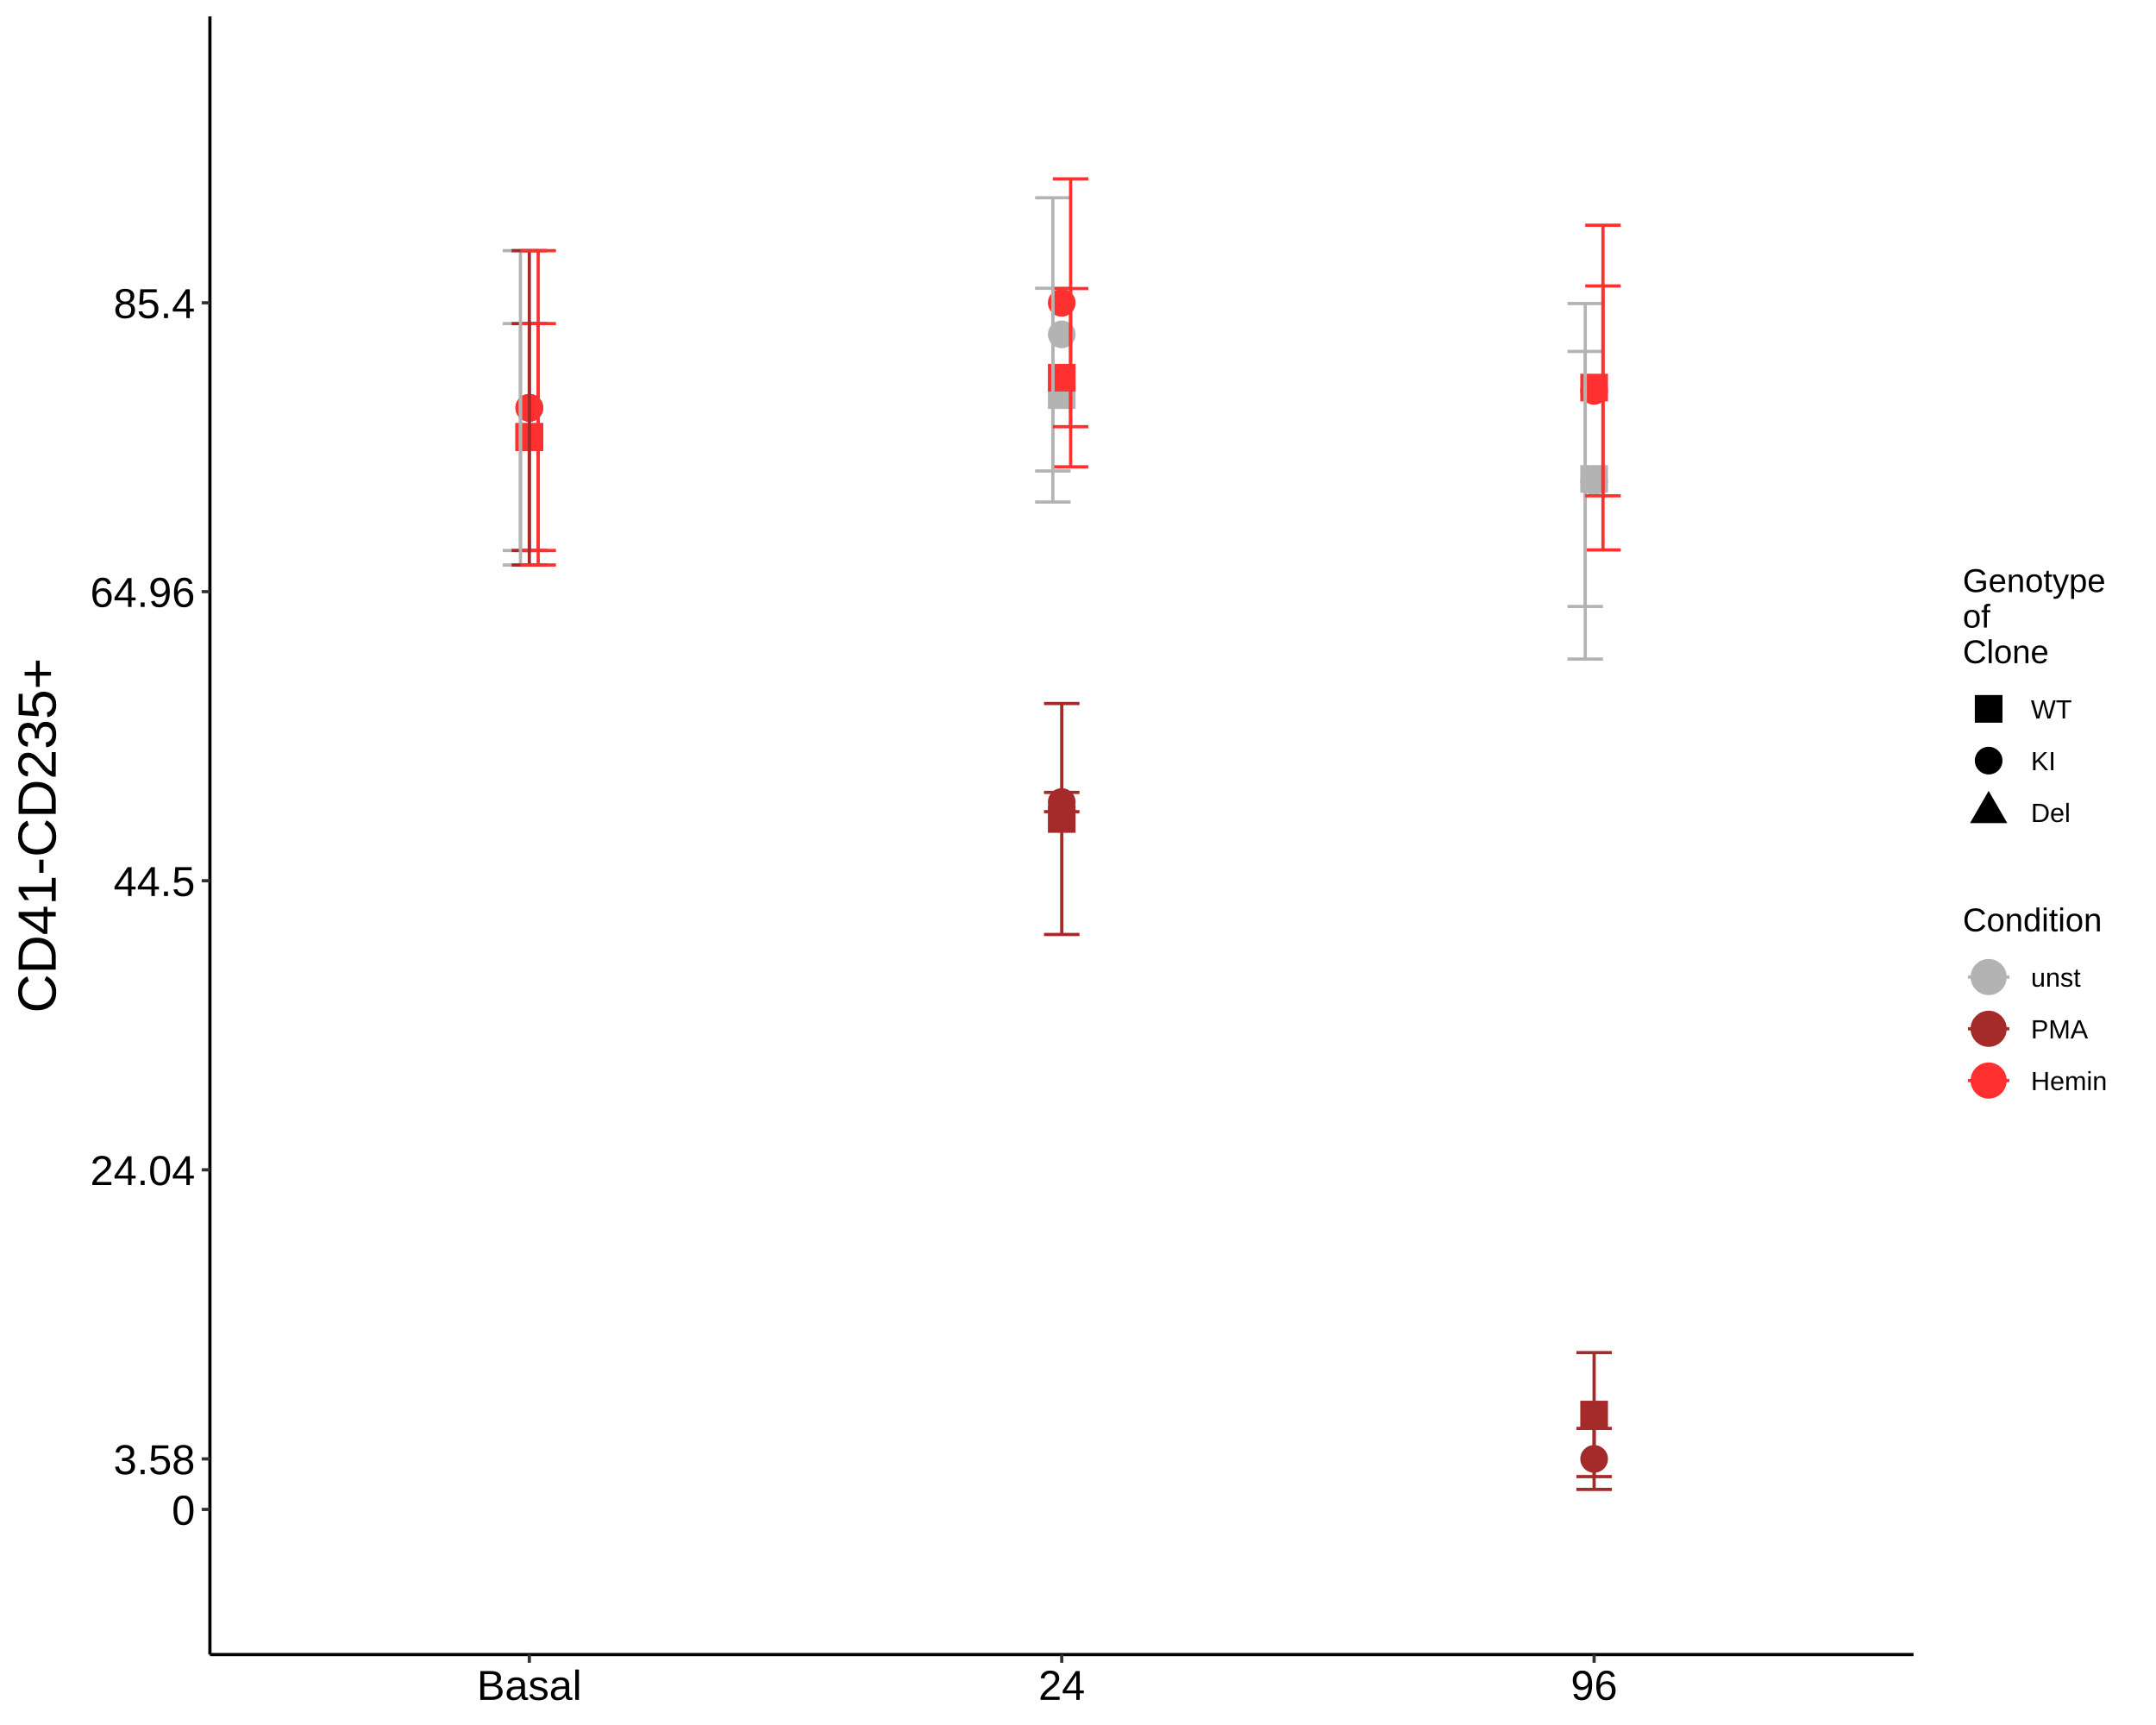
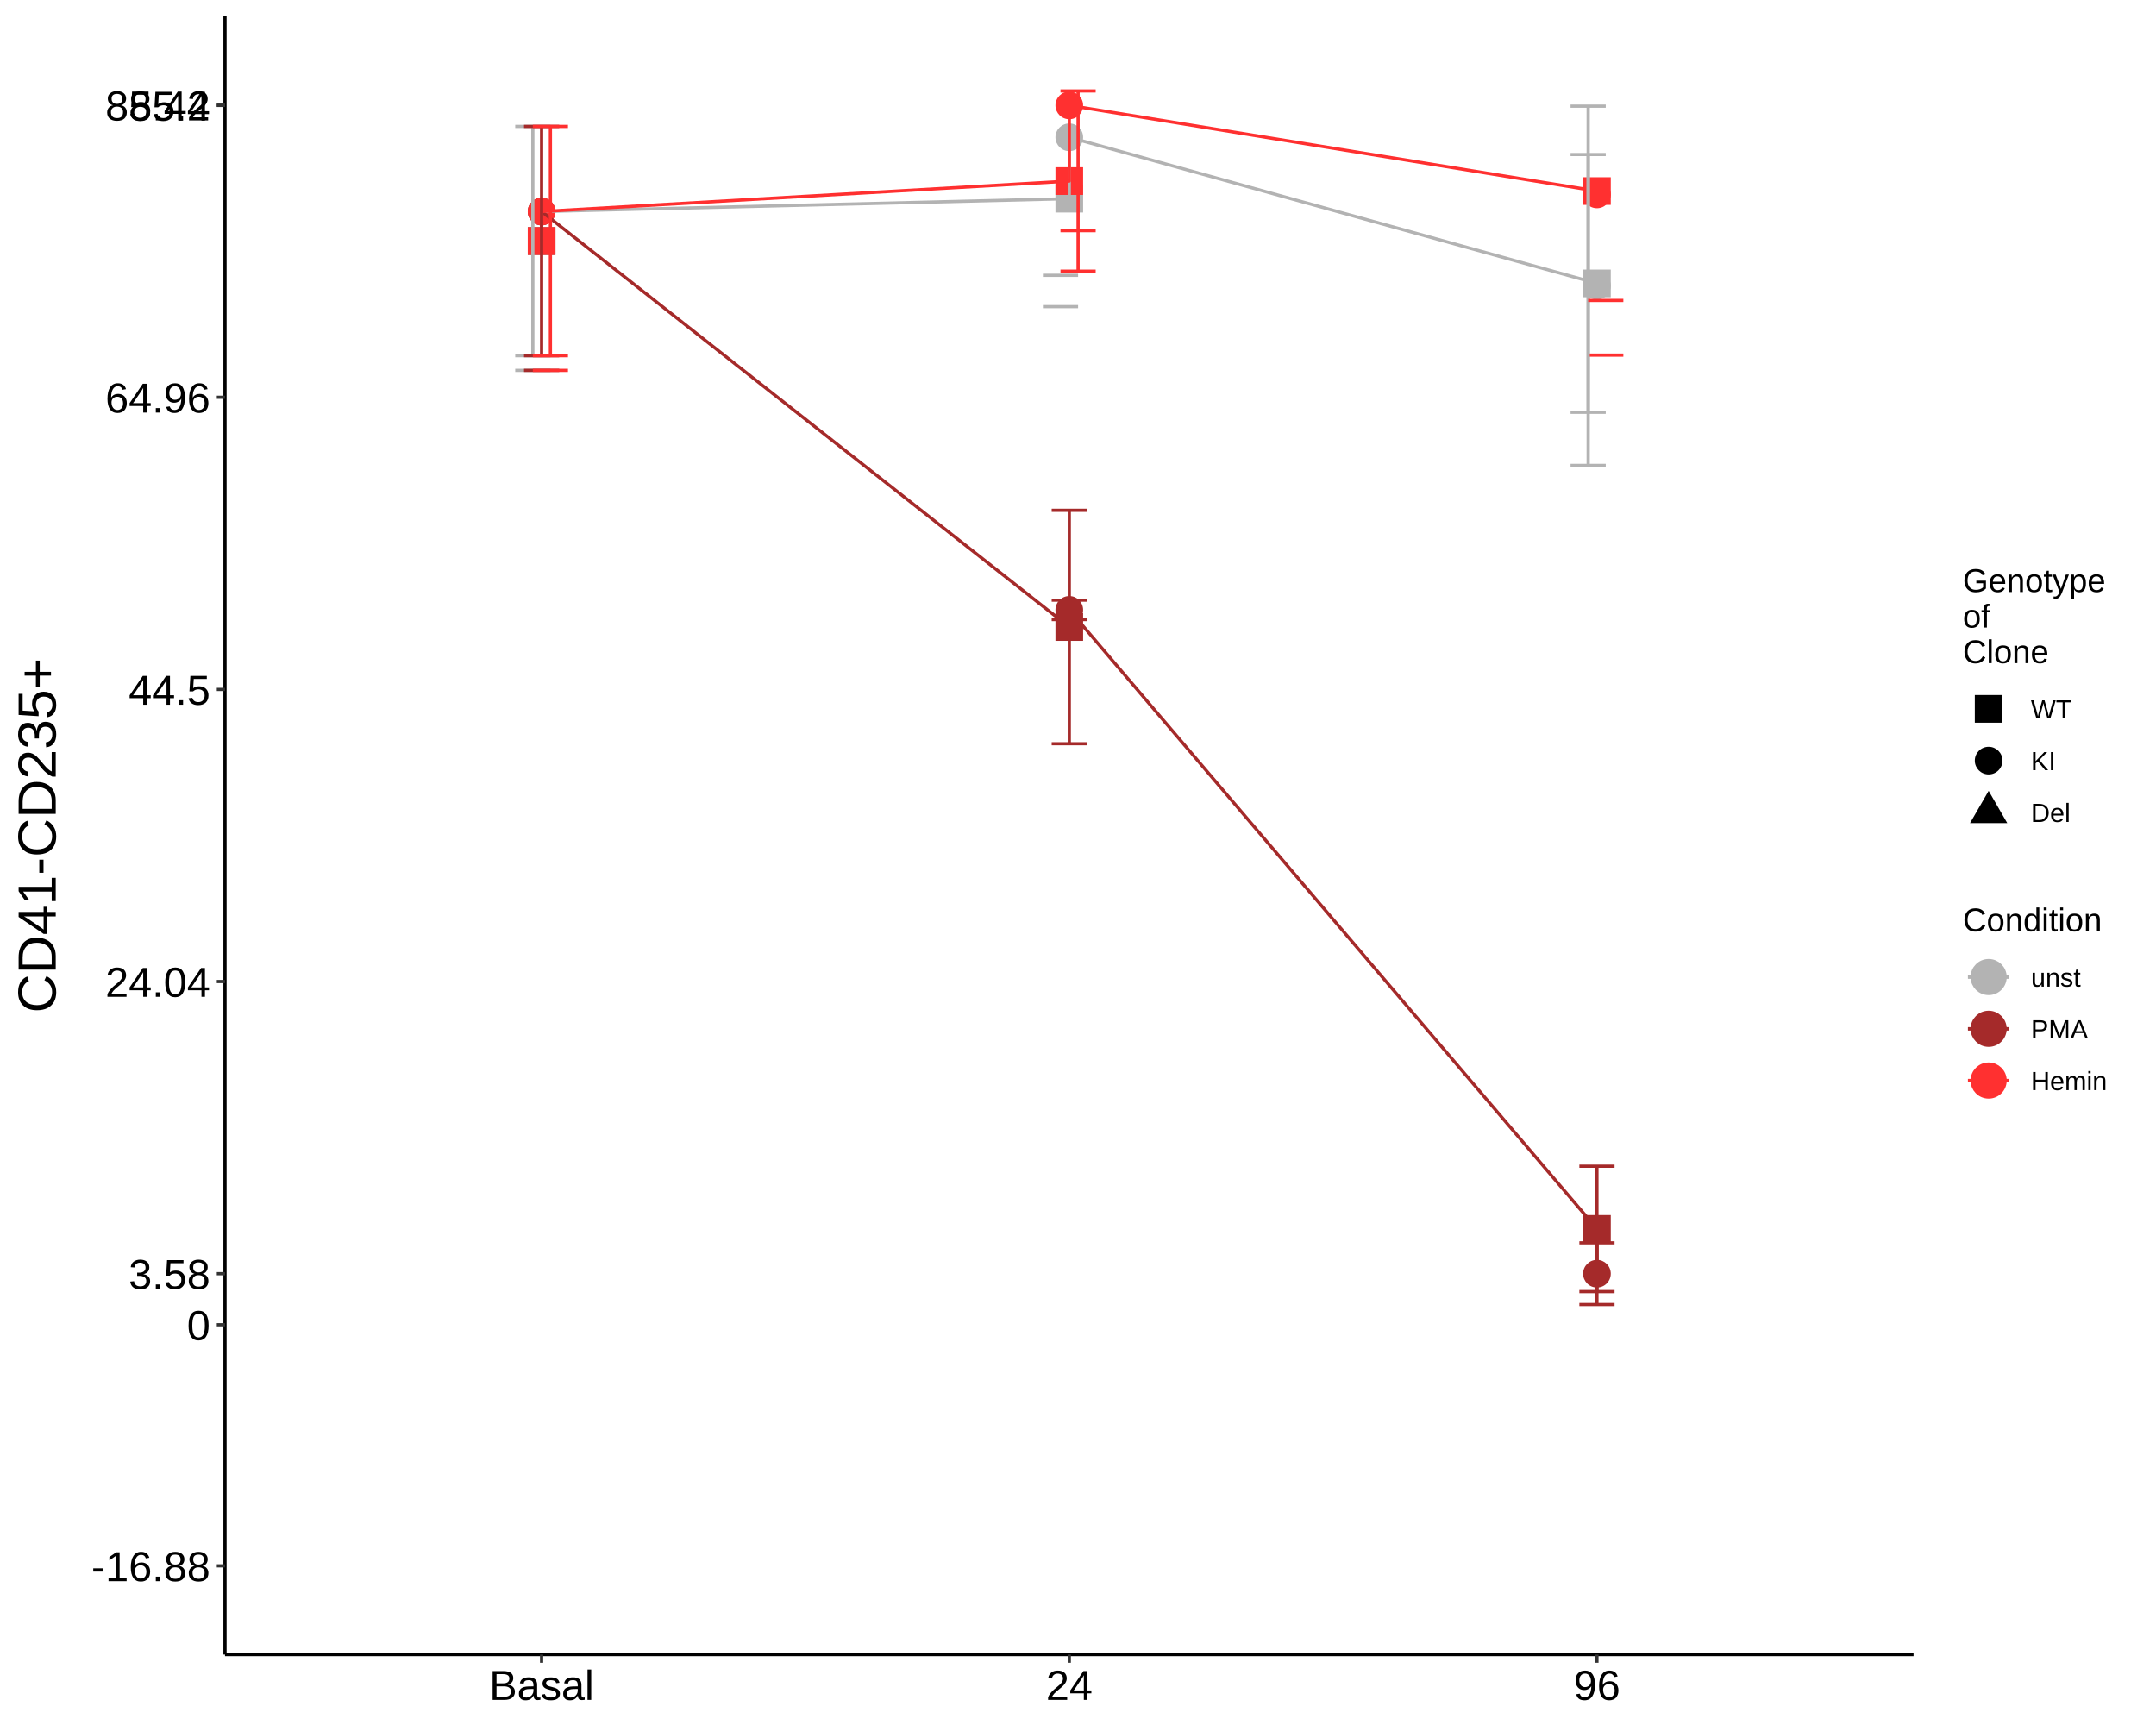
<svg xmlns="http://www.w3.org/2000/svg" class="svglite" width="720.00pt" height="576.00pt" viewBox="0 0 720.00 576.00">
  <defs>
    <style type="text/css">
    .svglite line, .svglite polyline, .svglite polygon, .svglite path, .svglite rect, .svglite circle {
      fill: none;
      stroke: #000000;
      stroke-linecap: round;
      stroke-linejoin: round;
      stroke-miterlimit: 10.00;
    }
  </style>
  </defs>
  <rect width="100%" height="100%" style="stroke: none; fill: #FFFFFF;" />
  <defs>
    <clipPath id="cpMC4wMHw3MjAuMDB8MC4wMHw1NzYuMDA=">
      <rect x="0.00" y="0.00" width="720.00" height="576.00" />
    </clipPath>
  </defs>
  <g clip-path="url(#cpMC4wMHw3MjAuMDB8MC4wMHw1NzYuMDA=)">
    <rect x="0" y="0.00" width="720.00" height="576.00" style="stroke-width: 1.07; stroke: #FFFFFF; fill: #FFFFFF;" />
  </g>
  <defs>
-     <clipPath id="cpNzAuMTB8NjM5LjAzfDUuNDh8NTUyLjQ4">
-       <rect x="70.10" y="5.48" width="568.94" height="547.00" />
+     <clipPath id="cpNzUuMTR8NjM5LjAzfDUuNDh8NTUyLjQ4">
+       <rect x="75.14" y="5.48" width="563.89" height="547.00" />
    </clipPath>
  </defs>
-   <g clip-path="url(#cpNzAuMTB8NjM5LjAzfDUuNDh8NTUyLjQ4)">
-     <rect x="70.10" y="5.48" width="568.94" height="547.00" style="stroke-width: 1.07; stroke: none; fill: #FFFFFF;" />
-     <polygon points="172.15,150.55 181.39,150.55 181.39,141.31 172.15,141.31 " style="stroke-width: 2.83; stroke: none; fill: #B3B3B3;" />
-     <polygon points="349.95,136.55 359.18,136.55 359.18,127.32 349.95,127.32 " style="stroke-width: 2.83; stroke: none; fill: #B3B3B3;" />
-     <polygon points="527.74,164.55 536.98,164.55 536.98,155.31 527.74,155.31 " style="stroke-width: 2.83; stroke: none; fill: #B3B3B3;" />
-     <polygon points="172.15,150.55 181.39,150.55 181.39,141.31 172.15,141.31 " style="stroke-width: 2.83; stroke: none; fill: #A52A2A;" />
-     <polygon points="349.95,278.09 359.18,278.09 359.18,268.86 349.95,268.86 " style="stroke-width: 2.83; stroke: none; fill: #A52A2A;" />
-     <polygon points="527.74,476.97 536.98,476.97 536.98,467.73 527.74,467.73 " style="stroke-width: 2.83; stroke: none; fill: #A52A2A;" />
-     <polygon points="172.15,150.55 181.39,150.55 181.39,141.31 172.15,141.31 " style="stroke-width: 2.83; stroke: none; fill: #FF3030;" />
-     <polygon points="349.95,130.74 359.18,130.74 359.18,121.50 349.95,121.50 " style="stroke-width: 2.83; stroke: none; fill: #FF3030;" />
-     <polygon points="527.74,134.04 536.98,134.04 536.98,124.80 527.74,124.80 " style="stroke-width: 2.83; stroke: none; fill: #FF3030;" />
-     <circle cx="176.77" cy="136.18" r="4.62" style="stroke-width: 2.83; stroke: none; fill: #B3B3B3;" />
-     <circle cx="354.57" cy="111.65" r="4.62" style="stroke-width: 2.83; stroke: none; fill: #B3B3B3;" />
-     <circle cx="532.36" cy="160.72" r="4.62" style="stroke-width: 2.83; stroke: none; fill: #B3B3B3;" />
-     <circle cx="176.77" cy="136.18" r="4.62" style="stroke-width: 2.83; stroke: none; fill: #A52A2A;" />
-     <circle cx="354.57" cy="267.81" r="4.62" style="stroke-width: 2.83; stroke: none; fill: #A52A2A;" />
-     <circle cx="532.36" cy="487.15" r="4.62" style="stroke-width: 2.83; stroke: none; fill: #A52A2A;" />
-     <circle cx="176.77" cy="136.18" r="4.62" style="stroke-width: 2.83; stroke: none; fill: #FF3030;" />
-     <circle cx="354.57" cy="101.11" r="4.62" style="stroke-width: 2.83; stroke: none; fill: #FF3030;" />
-     <circle cx="532.36" cy="130.52" r="4.62" style="stroke-width: 2.83; stroke: none; fill: #FF3030;" />
-     <polyline points="167.88,108.05 179.73,108.05 " style="stroke-width: 1.07; stroke: #B3B3B3; stroke-linecap: butt;" />
-     <polyline points="173.81,108.05 173.81,183.82 " style="stroke-width: 1.07; stroke: #B3B3B3; stroke-linecap: butt;" />
-     <polyline points="167.88,183.82 179.73,183.82 " style="stroke-width: 1.07; stroke: #B3B3B3; stroke-linecap: butt;" />
-     <polyline points="345.68,96.25 357.53,96.25 " style="stroke-width: 1.07; stroke: #B3B3B3; stroke-linecap: butt;" />
-     <polyline points="351.60,96.25 351.60,167.63 " style="stroke-width: 1.07; stroke: #B3B3B3; stroke-linecap: butt;" />
-     <polyline points="345.68,167.63 357.53,167.63 " style="stroke-width: 1.07; stroke: #B3B3B3; stroke-linecap: butt;" />
-     <polyline points="523.47,117.35 535.32,117.35 " style="stroke-width: 1.07; stroke: #B3B3B3; stroke-linecap: butt;" />
-     <polyline points="529.40,117.35 529.40,202.51 " style="stroke-width: 1.07; stroke: #B3B3B3; stroke-linecap: butt;" />
-     <polyline points="523.47,202.51 535.32,202.51 " style="stroke-width: 1.07; stroke: #B3B3B3; stroke-linecap: butt;" />
-     <polyline points="170.85,108.05 182.70,108.05 " style="stroke-width: 1.07; stroke: #A52A2A; stroke-linecap: butt;" />
-     <polyline points="176.77,108.05 176.77,183.82 " style="stroke-width: 1.07; stroke: #A52A2A; stroke-linecap: butt;" />
-     <polyline points="170.85,183.82 182.70,183.82 " style="stroke-width: 1.07; stroke: #A52A2A; stroke-linecap: butt;" />
-     <polyline points="348.64,234.91 360.49,234.91 " style="stroke-width: 1.07; stroke: #A52A2A; stroke-linecap: butt;" />
-     <polyline points="354.57,234.91 354.57,312.04 " style="stroke-width: 1.07; stroke: #A52A2A; stroke-linecap: butt;" />
-     <polyline points="348.64,312.04 360.49,312.04 " style="stroke-width: 1.07; stroke: #A52A2A; stroke-linecap: butt;" />
-     <polyline points="526.43,451.65 538.29,451.65 " style="stroke-width: 1.07; stroke: #A52A2A; stroke-linecap: butt;" />
-     <polyline points="532.36,451.65 532.36,493.06 " style="stroke-width: 1.07; stroke: #A52A2A; stroke-linecap: butt;" />
-     <polyline points="526.43,493.06 538.29,493.06 " style="stroke-width: 1.07; stroke: #A52A2A; stroke-linecap: butt;" />
-     <polyline points="173.81,108.05 185.66,108.05 " style="stroke-width: 1.07; stroke: #FF3030; stroke-linecap: butt;" />
-     <polyline points="179.73,108.05 179.73,183.82 " style="stroke-width: 1.07; stroke: #FF3030; stroke-linecap: butt;" />
-     <polyline points="173.81,183.82 185.66,183.82 " style="stroke-width: 1.07; stroke: #FF3030; stroke-linecap: butt;" />
-     <polyline points="351.60,96.35 363.45,96.35 " style="stroke-width: 1.07; stroke: #FF3030; stroke-linecap: butt;" />
-     <polyline points="357.53,96.35 357.53,155.89 " style="stroke-width: 1.07; stroke: #FF3030; stroke-linecap: butt;" />
-     <polyline points="351.60,155.89 363.45,155.89 " style="stroke-width: 1.07; stroke: #FF3030; stroke-linecap: butt;" />
-     <polyline points="529.40,75.21 541.25,75.21 " style="stroke-width: 1.07; stroke: #FF3030; stroke-linecap: butt;" />
-     <polyline points="535.32,75.21 535.32,183.63 " style="stroke-width: 1.07; stroke: #FF3030; stroke-linecap: butt;" />
-     <polyline points="529.40,183.63 541.25,183.63 " style="stroke-width: 1.07; stroke: #FF3030; stroke-linecap: butt;" />
-     <polyline points="167.88,83.70 179.73,83.70 " style="stroke-width: 1.07; stroke: #B3B3B3; stroke-linecap: butt;" />
-     <polyline points="173.81,83.70 173.81,188.66 " style="stroke-width: 1.07; stroke: #B3B3B3; stroke-linecap: butt;" />
-     <polyline points="167.88,188.66 179.73,188.66 " style="stroke-width: 1.07; stroke: #B3B3B3; stroke-linecap: butt;" />
-     <polyline points="345.68,66.04 357.53,66.04 " style="stroke-width: 1.07; stroke: #B3B3B3; stroke-linecap: butt;" />
-     <polyline points="351.60,66.04 351.60,157.26 " style="stroke-width: 1.07; stroke: #B3B3B3; stroke-linecap: butt;" />
-     <polyline points="345.68,157.26 357.53,157.26 " style="stroke-width: 1.07; stroke: #B3B3B3; stroke-linecap: butt;" />
-     <polyline points="523.47,101.36 535.32,101.36 " style="stroke-width: 1.07; stroke: #B3B3B3; stroke-linecap: butt;" />
-     <polyline points="529.40,101.36 529.40,220.07 " style="stroke-width: 1.07; stroke: #B3B3B3; stroke-linecap: butt;" />
-     <polyline points="523.47,220.07 535.32,220.07 " style="stroke-width: 1.07; stroke: #B3B3B3; stroke-linecap: butt;" />
-     <polyline points="170.85,83.70 182.70,83.70 " style="stroke-width: 1.07; stroke: #A52A2A; stroke-linecap: butt;" />
-     <polyline points="176.77,83.70 176.77,188.66 " style="stroke-width: 1.07; stroke: #A52A2A; stroke-linecap: butt;" />
-     <polyline points="170.85,188.66 182.70,188.66 " style="stroke-width: 1.07; stroke: #A52A2A; stroke-linecap: butt;" />
-     <polyline points="348.64,264.60 360.49,264.60 " style="stroke-width: 1.07; stroke: #A52A2A; stroke-linecap: butt;" />
-     <polyline points="354.57,264.60 354.57,271.02 " style="stroke-width: 1.07; stroke: #A52A2A; stroke-linecap: butt;" />
-     <polyline points="348.64,271.02 360.49,271.02 " style="stroke-width: 1.07; stroke: #A52A2A; stroke-linecap: butt;" />
-     <polyline points="526.43,476.96 538.29,476.96 " style="stroke-width: 1.07; stroke: #A52A2A; stroke-linecap: butt;" />
-     <polyline points="532.36,476.96 532.36,497.34 " style="stroke-width: 1.07; stroke: #A52A2A; stroke-linecap: butt;" />
-     <polyline points="526.43,497.34 538.29,497.34 " style="stroke-width: 1.07; stroke: #A52A2A; stroke-linecap: butt;" />
-     <polyline points="173.81,83.70 185.66,83.70 " style="stroke-width: 1.07; stroke: #FF3030; stroke-linecap: butt;" />
-     <polyline points="179.73,83.70 179.73,188.66 " style="stroke-width: 1.07; stroke: #FF3030; stroke-linecap: butt;" />
-     <polyline points="173.81,188.66 185.66,188.66 " style="stroke-width: 1.07; stroke: #FF3030; stroke-linecap: butt;" />
-     <polyline points="351.60,59.73 363.45,59.73 " style="stroke-width: 1.07; stroke: #FF3030; stroke-linecap: butt;" />
-     <polyline points="357.53,59.73 357.53,142.49 " style="stroke-width: 1.07; stroke: #FF3030; stroke-linecap: butt;" />
-     <polyline points="351.60,142.49 363.45,142.49 " style="stroke-width: 1.07; stroke: #FF3030; stroke-linecap: butt;" />
-     <polyline points="529.40,95.48 541.25,95.48 " style="stroke-width: 1.07; stroke: #FF3030; stroke-linecap: butt;" />
-     <polyline points="535.32,95.48 535.32,165.56 " style="stroke-width: 1.07; stroke: #FF3030; stroke-linecap: butt;" />
-     <polyline points="529.40,165.56 541.25,165.56 " style="stroke-width: 1.07; stroke: #FF3030; stroke-linecap: butt;" />
+   <g clip-path="url(#cpNzUuMTR8NjM5LjAzfDUuNDh8NTUyLjQ4)">
+     <rect x="75.14" y="5.48" width="563.89" height="547.00" style="stroke-width: 1.07; stroke: none; fill: #FFFFFF;" />
+     <polygon points="176.25,85.10 185.49,85.10 185.49,75.87 176.25,75.87 " style="stroke-width: 2.83; stroke: none; fill: #B3B3B3;" />
+     <polygon points="352.47,70.96 361.71,70.96 361.71,61.72 352.47,61.72 " style="stroke-width: 2.83; stroke: none; fill: #B3B3B3;" />
+     <polygon points="528.69,99.25 537.92,99.25 537.92,90.01 528.69,90.01 " style="stroke-width: 2.83; stroke: none; fill: #B3B3B3;" />
+     <polygon points="176.25,85.10 185.49,85.10 185.49,75.87 176.25,75.87 " style="stroke-width: 2.83; stroke: none; fill: #A52A2A;" />
+     <polygon points="352.47,213.99 361.71,213.99 361.71,204.75 352.47,204.75 " style="stroke-width: 2.83; stroke: none; fill: #A52A2A;" />
+     <polygon points="528.69,414.96 537.92,414.96 537.92,405.73 528.69,405.73 " style="stroke-width: 2.83; stroke: none; fill: #A52A2A;" />
+     <polygon points="176.25,85.10 185.49,85.10 185.49,75.87 176.25,75.87 " style="stroke-width: 2.83; stroke: none; fill: #FF3030;" />
+     <polygon points="352.47,65.08 361.71,65.08 361.71,55.84 352.47,55.84 " style="stroke-width: 2.83; stroke: none; fill: #FF3030;" />
+     <polygon points="528.69,68.41 537.92,68.41 537.92,59.18 528.69,59.18 " style="stroke-width: 2.83; stroke: none; fill: #FF3030;" />
+     <circle cx="180.87" cy="70.63" r="4.62" style="stroke-width: 2.83; stroke: none; fill: #B3B3B3;" />
+     <circle cx="357.09" cy="45.84" r="4.62" style="stroke-width: 2.83; stroke: none; fill: #B3B3B3;" />
+     <circle cx="533.30" cy="95.42" r="4.62" style="stroke-width: 2.83; stroke: none; fill: #B3B3B3;" />
+     <circle cx="180.87" cy="70.63" r="4.62" style="stroke-width: 2.83; stroke: none; fill: #A52A2A;" />
+     <circle cx="357.09" cy="203.65" r="4.62" style="stroke-width: 2.83; stroke: none; fill: #A52A2A;" />
+     <circle cx="533.30" cy="425.30" r="4.62" style="stroke-width: 2.83; stroke: none; fill: #A52A2A;" />
+     <circle cx="180.87" cy="70.63" r="4.62" style="stroke-width: 2.83; stroke: none; fill: #FF3030;" />
+     <circle cx="357.09" cy="35.19" r="4.62" style="stroke-width: 2.83; stroke: none; fill: #FF3030;" />
+     <circle cx="533.30" cy="64.91" r="4.62" style="stroke-width: 2.83; stroke: none; fill: #FF3030;" />
+     <polyline points="180.87,80.48 180.87,70.63 357.09,66.34 357.09,45.84 533.30,94.63 533.30,95.42 " style="stroke-width: 1.07; stroke: #B3B3B3; stroke-linecap: butt;" />
+     <polyline points="180.87,80.48 180.87,70.63 357.09,209.37 357.09,203.65 533.30,410.34 533.30,425.30 " style="stroke-width: 1.07; stroke: #A52A2A; stroke-linecap: butt;" />
+     <polyline points="180.87,80.48 180.87,70.63 357.09,60.46 357.09,35.19 533.30,63.80 533.30,64.91 " style="stroke-width: 1.07; stroke: #FF3030; stroke-linecap: butt;" />
+     <polyline points="172.06,42.20 183.81,42.20 " style="stroke-width: 1.07; stroke: #B3B3B3; stroke-linecap: butt;" />
+     <polyline points="177.94,42.20 177.94,118.77 " style="stroke-width: 1.07; stroke: #B3B3B3; stroke-linecap: butt;" />
+     <polyline points="172.06,118.77 183.81,118.77 " style="stroke-width: 1.07; stroke: #B3B3B3; stroke-linecap: butt;" />
+     <polyline points="348.28,102.40 360.03,102.40 " style="stroke-width: 1.07; stroke: #B3B3B3; stroke-linecap: butt;" />
+     <polyline points="524.49,51.60 536.24,51.60 " style="stroke-width: 1.07; stroke: #B3B3B3; stroke-linecap: butt;" />
+     <polyline points="530.37,51.60 530.37,137.66 " style="stroke-width: 1.07; stroke: #B3B3B3; stroke-linecap: butt;" />
+     <polyline points="524.49,137.66 536.24,137.66 " style="stroke-width: 1.07; stroke: #B3B3B3; stroke-linecap: butt;" />
+     <polyline points="175.00,42.20 186.75,42.20 " style="stroke-width: 1.07; stroke: #A52A2A; stroke-linecap: butt;" />
+     <polyline points="180.87,42.20 180.87,118.77 " style="stroke-width: 1.07; stroke: #A52A2A; stroke-linecap: butt;" />
+     <polyline points="175.00,118.77 186.75,118.77 " style="stroke-width: 1.07; stroke: #A52A2A; stroke-linecap: butt;" />
+     <polyline points="351.21,170.40 362.96,170.40 " style="stroke-width: 1.07; stroke: #A52A2A; stroke-linecap: butt;" />
+     <polyline points="357.09,170.40 357.09,248.34 " style="stroke-width: 1.07; stroke: #A52A2A; stroke-linecap: butt;" />
+     <polyline points="351.21,248.34 362.96,248.34 " style="stroke-width: 1.07; stroke: #A52A2A; stroke-linecap: butt;" />
+     <polyline points="527.43,389.42 539.18,389.42 " style="stroke-width: 1.07; stroke: #A52A2A; stroke-linecap: butt;" />
+     <polyline points="533.30,389.42 533.30,431.27 " style="stroke-width: 1.07; stroke: #A52A2A; stroke-linecap: butt;" />
+     <polyline points="527.43,431.27 539.18,431.27 " style="stroke-width: 1.07; stroke: #A52A2A; stroke-linecap: butt;" />
+     <polyline points="177.94,42.20 189.68,42.20 " style="stroke-width: 1.07; stroke: #FF3030; stroke-linecap: butt;" />
+     <polyline points="183.81,42.20 183.81,118.77 " style="stroke-width: 1.07; stroke: #FF3030; stroke-linecap: butt;" />
+     <polyline points="177.94,118.77 189.68,118.77 " style="stroke-width: 1.07; stroke: #FF3030; stroke-linecap: butt;" />
+     <polyline points="354.15,30.38 365.90,30.38 " style="stroke-width: 1.07; stroke: #FF3030; stroke-linecap: butt;" />
+     <polyline points="360.03,30.38 360.03,90.54 " style="stroke-width: 1.07; stroke: #FF3030; stroke-linecap: butt;" />
+     <polyline points="354.15,90.54 365.90,90.54 " style="stroke-width: 1.07; stroke: #FF3030; stroke-linecap: butt;" />
+     <polyline points="530.37,118.58 542.12,118.58 " style="stroke-width: 1.07; stroke: #FF3030; stroke-linecap: butt;" />
+     <polyline points="172.06,123.66 183.81,123.66 " style="stroke-width: 1.07; stroke: #B3B3B3; stroke-linecap: butt;" />
+     <polyline points="348.28,91.93 360.03,91.93 " style="stroke-width: 1.07; stroke: #B3B3B3; stroke-linecap: butt;" />
+     <polyline points="524.49,35.44 536.24,35.44 " style="stroke-width: 1.07; stroke: #B3B3B3; stroke-linecap: butt;" />
+     <polyline points="530.37,35.44 530.37,155.40 " style="stroke-width: 1.07; stroke: #B3B3B3; stroke-linecap: butt;" />
+     <polyline points="524.49,155.40 536.24,155.40 " style="stroke-width: 1.07; stroke: #B3B3B3; stroke-linecap: butt;" />
+     <polyline points="175.00,123.66 186.75,123.66 " style="stroke-width: 1.07; stroke: #A52A2A; stroke-linecap: butt;" />
+     <polyline points="351.21,200.40 362.96,200.40 " style="stroke-width: 1.07; stroke: #A52A2A; stroke-linecap: butt;" />
+     <polyline points="357.09,200.40 357.09,206.89 " style="stroke-width: 1.07; stroke: #A52A2A; stroke-linecap: butt;" />
+     <polyline points="351.21,206.89 362.96,206.89 " style="stroke-width: 1.07; stroke: #A52A2A; stroke-linecap: butt;" />
+     <polyline points="527.43,415.00 539.18,415.00 " style="stroke-width: 1.07; stroke: #A52A2A; stroke-linecap: butt;" />
+     <polyline points="533.30,415.00 533.30,435.60 " style="stroke-width: 1.07; stroke: #A52A2A; stroke-linecap: butt;" />
+     <polyline points="527.43,435.60 539.18,435.60 " style="stroke-width: 1.07; stroke: #A52A2A; stroke-linecap: butt;" />
+     <polyline points="177.94,123.66 189.68,123.66 " style="stroke-width: 1.07; stroke: #FF3030; stroke-linecap: butt;" />
+     <polyline points="354.15,77.01 365.90,77.01 " style="stroke-width: 1.07; stroke: #FF3030; stroke-linecap: butt;" />
+     <polyline points="530.37,100.32 542.12,100.32 " style="stroke-width: 1.07; stroke: #FF3030; stroke-linecap: butt;" />
  </g>
  <g clip-path="url(#cpMC4wMHw3MjAuMDB8MC4wMHw1NzYuMDA=)">
-     <polyline points="70.10,552.48 70.10,5.48 " style="stroke-width: 1.07; stroke-linecap: butt;" />
-     <text x="65.16" y="509.13" text-anchor="end" style="font-size: 14.00px; font-family: Arimo;" textLength="8.91px" lengthAdjust="spacingAndGlyphs">0</text>
-     <text x="65.16" y="492.25" text-anchor="end" style="font-size: 14.00px; font-family: Arimo;" textLength="31.17px" lengthAdjust="spacingAndGlyphs">3.58</text>
-     <text x="65.16" y="395.72" text-anchor="end" style="font-size: 14.00px; font-family: Arimo;" textLength="40.08px" lengthAdjust="spacingAndGlyphs">24.04</text>
-     <text x="65.16" y="299.19" text-anchor="end" style="font-size: 14.00px; font-family: Arimo;" textLength="31.17px" lengthAdjust="spacingAndGlyphs">44.5</text>
-     <text x="65.16" y="202.66" text-anchor="end" style="font-size: 14.00px; font-family: Arimo;" textLength="40.08px" lengthAdjust="spacingAndGlyphs">64.96</text>
-     <text x="65.16" y="106.21" text-anchor="end" style="font-size: 14.00px; font-family: Arimo;" textLength="31.17px" lengthAdjust="spacingAndGlyphs">85.4</text>
-     <polyline points="67.36,504.02 70.10,504.02 " style="stroke-width: 1.07; stroke: #333333; stroke-linecap: butt;" />
-     <polyline points="67.36,487.15 70.10,487.15 " style="stroke-width: 1.07; stroke: #333333; stroke-linecap: butt;" />
-     <polyline points="67.36,390.62 70.10,390.62 " style="stroke-width: 1.07; stroke: #333333; stroke-linecap: butt;" />
-     <polyline points="67.36,294.09 70.10,294.09 " style="stroke-width: 1.07; stroke: #333333; stroke-linecap: butt;" />
-     <polyline points="67.36,197.56 70.10,197.56 " style="stroke-width: 1.07; stroke: #333333; stroke-linecap: butt;" />
-     <polyline points="67.36,101.11 70.10,101.11 " style="stroke-width: 1.07; stroke: #333333; stroke-linecap: butt;" />
-     <polyline points="70.10,552.48 639.03,552.48 " style="stroke-width: 1.07; stroke-linecap: butt;" />
-     <polyline points="176.77,555.22 176.77,552.48 " style="stroke-width: 1.07; stroke: #333333; stroke-linecap: butt;" />
-     <polyline points="354.57,555.22 354.57,552.48 " style="stroke-width: 1.07; stroke: #333333; stroke-linecap: butt;" />
-     <polyline points="532.36,555.22 532.36,552.48 " style="stroke-width: 1.07; stroke: #333333; stroke-linecap: butt;" />
-     <text x="176.77" y="567.61" text-anchor="middle" style="font-size: 14.00px; font-family: Arimo;" textLength="37.94px" lengthAdjust="spacingAndGlyphs">Basal</text>
-     <text x="354.57" y="567.61" text-anchor="middle" style="font-size: 14.00px; font-family: Arimo;" textLength="17.81px" lengthAdjust="spacingAndGlyphs">24</text>
-     <text x="532.36" y="567.61" text-anchor="middle" style="font-size: 14.00px; font-family: Arimo;" textLength="17.81px" lengthAdjust="spacingAndGlyphs">96</text>
+     <polyline points="75.14,552.48 75.14,5.48 " style="stroke-width: 1.07; stroke-linecap: butt;" />
+     <text x="70.21" y="527.95" text-anchor="end" style="font-size: 14.00px; font-family: Arimo;" textLength="45.12px" lengthAdjust="spacingAndGlyphs">-16.88</text>
+     <text x="70.21" y="447.45" text-anchor="end" style="font-size: 14.00px; font-family: Arimo;" textLength="8.91px" lengthAdjust="spacingAndGlyphs">0</text>
+     <text x="70.21" y="430.40" text-anchor="end" style="font-size: 14.00px; font-family: Arimo;" textLength="31.17px" lengthAdjust="spacingAndGlyphs">3.58</text>
+     <text x="70.21" y="332.85" text-anchor="end" style="font-size: 14.00px; font-family: Arimo;" textLength="40.08px" lengthAdjust="spacingAndGlyphs">24.04</text>
+     <text x="70.21" y="235.31" text-anchor="end" style="font-size: 14.00px; font-family: Arimo;" textLength="31.17px" lengthAdjust="spacingAndGlyphs">44.5</text>
+     <text x="70.21" y="137.76" text-anchor="end" style="font-size: 14.00px; font-family: Arimo;" textLength="40.08px" lengthAdjust="spacingAndGlyphs">64.96</text>
+     <text x="70.21" y="40.29" text-anchor="end" style="font-size: 14.00px; font-family: Arimo;" textLength="31.17px" lengthAdjust="spacingAndGlyphs">85.4</text>
+     <text x="70.21" y="40.21" text-anchor="end" style="font-size: 14.00px; font-family: Arimo;" textLength="40.08px" lengthAdjust="spacingAndGlyphs">85.42</text>
+     <polyline points="72.40,522.85 75.14,522.85 " style="stroke-width: 1.07; stroke: #333333; stroke-linecap: butt;" />
+     <polyline points="72.40,442.35 75.14,442.35 " style="stroke-width: 1.07; stroke: #333333; stroke-linecap: butt;" />
+     <polyline points="72.40,425.30 75.14,425.30 " style="stroke-width: 1.07; stroke: #333333; stroke-linecap: butt;" />
+     <polyline points="72.40,327.75 75.14,327.75 " style="stroke-width: 1.07; stroke: #333333; stroke-linecap: butt;" />
+     <polyline points="72.40,230.21 75.14,230.21 " style="stroke-width: 1.07; stroke: #333333; stroke-linecap: butt;" />
+     <polyline points="72.40,132.66 75.14,132.66 " style="stroke-width: 1.07; stroke: #333333; stroke-linecap: butt;" />
+     <polyline points="72.40,35.19 75.14,35.19 " style="stroke-width: 1.07; stroke: #333333; stroke-linecap: butt;" />
+     <polyline points="72.40,35.11 75.14,35.11 " style="stroke-width: 1.07; stroke: #333333; stroke-linecap: butt;" />
+     <polyline points="75.14,552.48 639.03,552.48 " style="stroke-width: 1.07; stroke-linecap: butt;" />
+     <polyline points="180.87,555.22 180.87,552.48 " style="stroke-width: 1.07; stroke: #333333; stroke-linecap: butt;" />
+     <polyline points="357.09,555.22 357.09,552.48 " style="stroke-width: 1.07; stroke: #333333; stroke-linecap: butt;" />
+     <polyline points="533.30,555.22 533.30,552.48 " style="stroke-width: 1.07; stroke: #333333; stroke-linecap: butt;" />
+     <text x="180.87" y="567.61" text-anchor="middle" style="font-size: 14.00px; font-family: Arimo;" textLength="37.94px" lengthAdjust="spacingAndGlyphs">Basal</text>
+     <text x="357.09" y="567.61" text-anchor="middle" style="font-size: 14.00px; font-family: Arimo;" textLength="17.81px" lengthAdjust="spacingAndGlyphs">24</text>
+     <text x="533.30" y="567.61" text-anchor="middle" style="font-size: 14.00px; font-family: Arimo;" textLength="17.81px" lengthAdjust="spacingAndGlyphs">96</text>
    <text transform="translate(18.61,278.98) rotate(-90)" text-anchor="middle" style="font-size: 18.00px; font-family: Arimo;" textLength="131.72px" lengthAdjust="spacingAndGlyphs">CD41-CD235+</text>
    <rect x="649.99" y="183.03" width="64.53" height="102.35" style="stroke-width: 1.07; stroke: none; fill: #FFFFFF;" />
    <text x="655.47" y="197.68" style="font-size: 11.00px; font-family: Arimo;" textLength="53.57px" lengthAdjust="spacingAndGlyphs">Genotype</text>
    <text x="655.47" y="209.56" style="font-size: 11.00px; font-family: Arimo;" textLength="10.61px" lengthAdjust="spacingAndGlyphs">of</text>
    <text x="655.47" y="221.44" style="font-size: 11.00px; font-family: Arimo;" textLength="31.21px" lengthAdjust="spacingAndGlyphs">Clone</text>
    <polygon points="659.49,241.32 668.73,241.32 668.73,232.08 659.49,232.08 " style="stroke-width: 2.83; stroke: none; fill: #000000;" />
    <circle cx="664.11" cy="253.98" r="4.62" style="stroke-width: 2.83; stroke: none; fill: #000000;" />
    <polygon points="664.11,264.08 670.33,274.85 657.89,274.85 " style="stroke-width: 2.83; stroke: none; fill: #000000;" />
    <text x="678.23" y="239.91" style="font-size: 8.80px; font-family: Arimo;" textLength="14.07px" lengthAdjust="spacingAndGlyphs">WT</text>
    <text x="678.23" y="257.19" style="font-size: 8.80px; font-family: Arimo;" textLength="8.36px" lengthAdjust="spacingAndGlyphs">KI</text>
    <text x="678.23" y="274.47" style="font-size: 8.80px; font-family: Arimo;" textLength="14.64px" lengthAdjust="spacingAndGlyphs">Del</text>
    <rect x="649.99" y="296.34" width="63.46" height="78.59" style="stroke-width: 1.07; stroke: none; fill: #FFFFFF;" />
    <text x="655.47" y="310.98" style="font-size: 11.00px; font-family: Arimo;" textLength="52.50px" lengthAdjust="spacingAndGlyphs">Condition</text>
    <circle cx="664.11" cy="326.25" r="4.62" style="stroke-width: 2.83; stroke: #B3B3B3; fill: #B3B3B3;" />
    <line x1="657.20" y1="326.25" x2="671.03" y2="326.25" style="stroke-width: 1.07; stroke: #B3B3B3; stroke-linecap: butt;" />
+     <line x1="657.20" y1="326.25" x2="671.03" y2="326.25" style="stroke-width: 1.07; stroke: #B3B3B3; stroke-linecap: butt;" />
    <circle cx="664.11" cy="343.53" r="4.62" style="stroke-width: 2.83; stroke: #A52A2A; fill: #A52A2A;" />
    <line x1="657.20" y1="343.53" x2="671.03" y2="343.53" style="stroke-width: 1.07; stroke: #A52A2A; stroke-linecap: butt;" />
+     <line x1="657.20" y1="343.53" x2="671.03" y2="343.53" style="stroke-width: 1.07; stroke: #A52A2A; stroke-linecap: butt;" />
    <circle cx="664.11" cy="360.81" r="4.62" style="stroke-width: 2.83; stroke: #FF3030; fill: #FF3030;" />
+     <line x1="657.20" y1="360.81" x2="671.03" y2="360.81" style="stroke-width: 1.07; stroke: #FF3030; stroke-linecap: butt;" />
    <line x1="657.20" y1="360.81" x2="671.03" y2="360.81" style="stroke-width: 1.07; stroke: #FF3030; stroke-linecap: butt;" />
    <text x="678.23" y="329.46" style="font-size: 8.80px; font-family: Arimo;" textLength="19.18px" lengthAdjust="spacingAndGlyphs">unst</text>
    <text x="678.23" y="346.74" style="font-size: 8.80px; font-family: Arimo;" textLength="18.91px" lengthAdjust="spacingAndGlyphs">PMA</text>
    <text x="678.23" y="364.02" style="font-size: 8.80px; font-family: Arimo;" textLength="28.62px" lengthAdjust="spacingAndGlyphs">Hemin</text>
  </g>
</svg>
